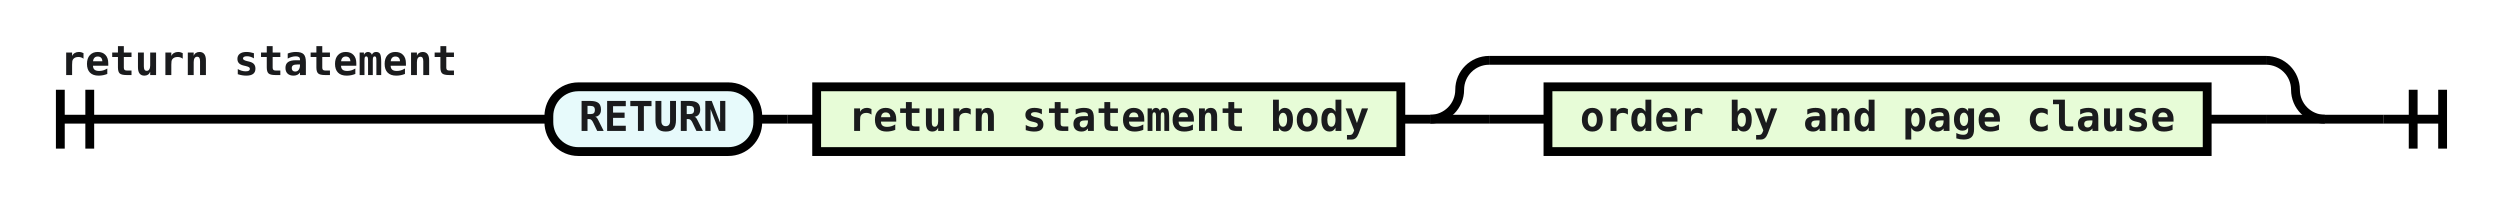
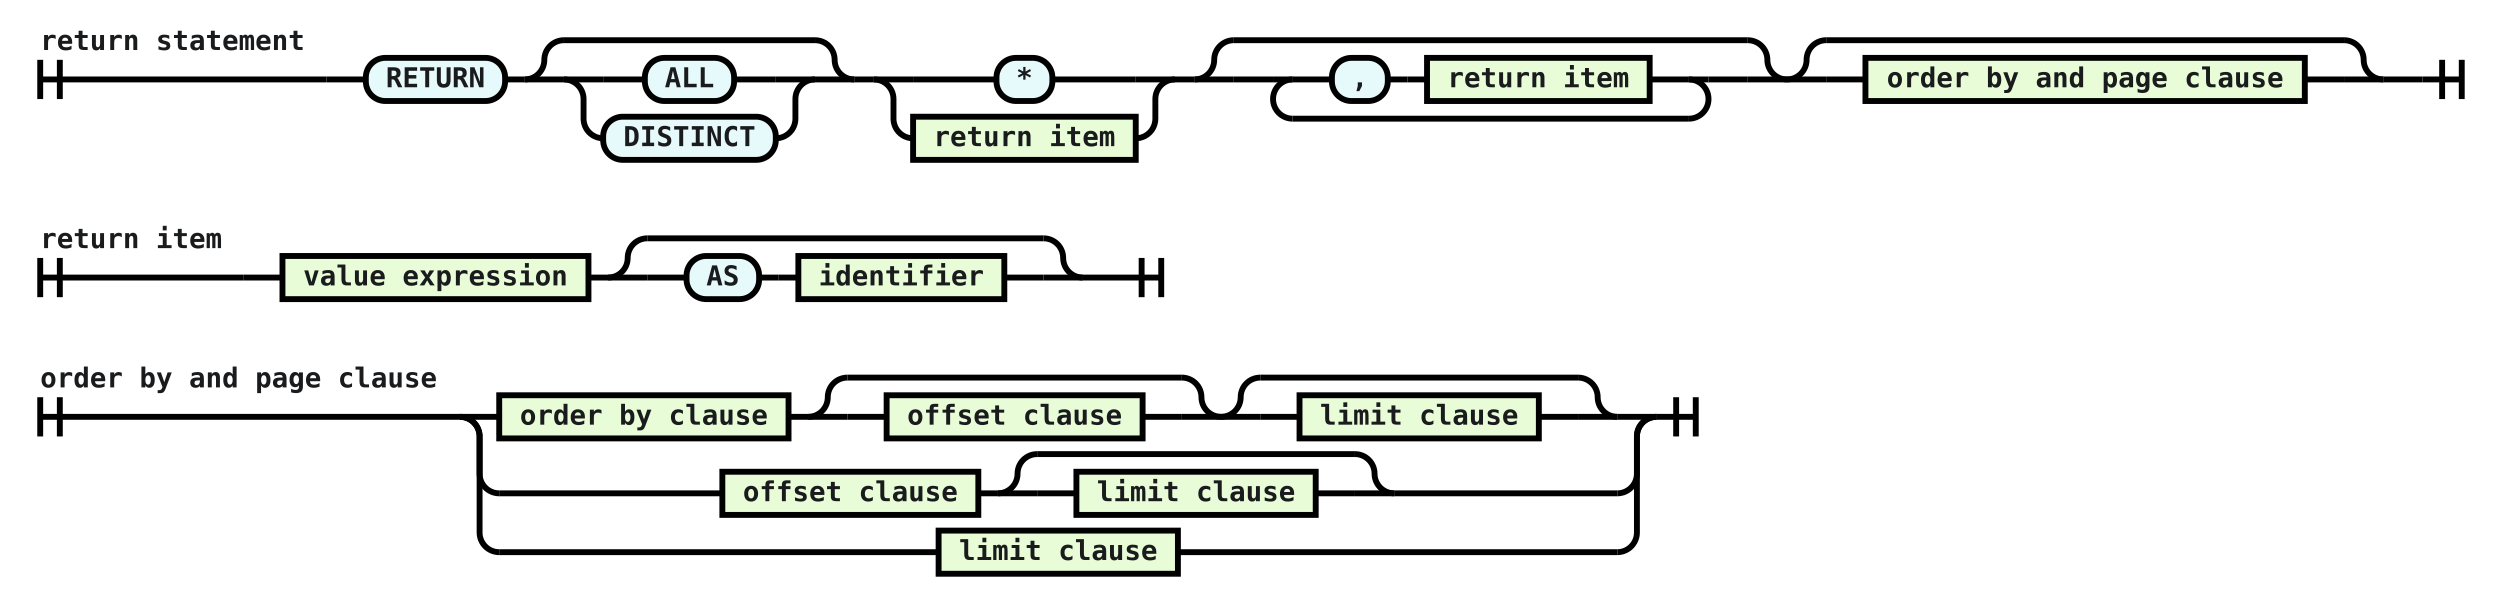
- <svg xmlns="http://www.w3.org/2000/svg" class="railroad-diagram" viewBox="0 0 849.5 71.0" width="849.5" height="71.0">
+ <svg xmlns="http://www.w3.org/2000/svg" class="railroad-diagram" viewBox="0 0 1274.5 312.0" width="1274.5" height="312.0">
  <g transform="translate(0, 0)">
    <g transform="translate(.5 .5)">
      <g>
        <path d="M20 30v20m10 -20v20m-10 -10h146.0" />
        <text style="text-anchor:start" x="20" y="25">return statement</text>
      </g>
      <g>
        <path d="M166.0 40h0.0" />
-         <path d="M809.5 40h0.0" />
+         <path d="M1234.5 40h0.0" />
        <path d="M166.0 40h20" />
        <g>
          <path d="M186.0 40h0.0" />
-           <path d="M789.5 40h0.0" />
+           <path d="M1214.5 40h0.0" />
          <g class="terminal ">
            <path d="M186.0 40h0.0" />
            <path d="M257.0 40h0.0" />
            <rect height="22" rx="10" ry="10" width="71" x="186" y="29" />
            <text x="221.5" y="44">RETURN</text>
          </g>
          <path d="M257.0 40h10" />
-           <path d="M267.0 40h10" />
+           <g>
+             <path d="M267.0 40h0.0" />
+             <path d="M435.0 40h0.0" />
+             <path d="M267.0 40a10 10 0 0 0 10 -10v0a10 10 0 0 1 10 -10" />
+             <g>
+               <path d="M287.0 20h128.0" />
+             </g>
+             <path d="M415.0 20a10 10 0 0 1 10 10v0a10 10 0 0 0 10 10" />
+             <path d="M267.0 40h20" />
+             <g>
+               <path d="M287.0 40h0.0" />
+               <path d="M415.0 40h0.0" />
+               <path d="M287.0 40h20" />
+               <g>
+                 <path d="M307.0 40h21.25" />
+                 <path d="M373.75 40h21.25" />
+                 <g class="terminal ">
+                   <path d="M328.25 40h0.0" />
+                   <path d="M373.75 40h0.0" />
+                   <rect height="22" rx="10" ry="10" width="45.5" x="328.25" y="29" />
+                   <text x="351" y="44">ALL</text>
+                 </g>
+               </g>
+               <path d="M395.0 40h20" />
+               <path d="M287.0 40a10 10 0 0 1 10 10v10a10 10 0 0 0 10 10" />
+               <g>
+                 <path d="M307.0 70h0.0" />
+                 <path d="M395.0 70h0.0" />
+                 <g class="terminal ">
+                   <path d="M307.0 70h0.0" />
+                   <path d="M395.0 70h0.0" />
+                   <rect height="22" rx="10" ry="10" width="88" x="307" y="59" />
+                   <text x="351" y="74">DISTINCT</text>
+                 </g>
+               </g>
+               <path d="M395.0 70a10 10 0 0 0 10 -10v-10a10 10 0 0 1 10 -10" />
+             </g>
+             <path d="M415.0 40h20" />
+           </g>
+           <path d="M435.0 40h10" />
+           <g>
+             <path d="M445.0 40h0.0" />
+             <path d="M598.5 40h0.0" />
+             <g>
+               <path d="M445.0 40h0.0" />
+               <path d="M598.5 40h0.0" />
+               <path d="M445.0 40h20" />
+               <g>
+                 <path d="M465.0 40h42.5" />
+                 <path d="M536.0 40h42.5" />
+                 <g class="terminal ">
+                   <path d="M507.5 40h0.0" />
+                   <path d="M536.0 40h0.0" />
+                   <rect height="22" rx="10" ry="10" width="28.5" x="507.5" y="29" />
+                   <text x="521.75" y="44">*</text>
+                 </g>
+               </g>
+               <path d="M578.5 40h20" />
+               <path d="M445.0 40a10 10 0 0 1 10 10v10a10 10 0 0 0 10 10" />
+               <g>
+                 <path d="M465.0 70h0.0" />
+                 <path d="M578.5 70h0.0" />
+                 <g class="non-terminal ">
+                   <path d="M465.0 70h0.0" />
+                   <path d="M578.5 70h0.0" />
+                   <rect height="22" width="113.5" x="465" y="59" />
+                   <text x="521.75" y="74">return item</text>
+                 </g>
+               </g>
+               <path d="M578.5 70a10 10 0 0 0 10 -10v-10a10 10 0 0 1 10 -10" />
+             </g>
+           </g>
+           <path d="M598.5 40h10" />
+           <g>
+             <path d="M608.5 40h0.0" />
+             <path d="M910.5 40h0.0" />
+             <path d="M608.5 40a10 10 0 0 0 10 -10v0a10 10 0 0 1 10 -10" />
+             <g>
+               <path d="M628.5 20h262.0" />
+             </g>
+             <path d="M890.5 20a10 10 0 0 1 10 10v0a10 10 0 0 0 10 10" />
+             <path d="M608.5 40h20" />
+             <g>
+               <path d="M628.5 40h0.0" />
+               <path d="M890.5 40h0.0" />
+               <path d="M628.5 40h20" />
+               <g>
+                 <path d="M648.5 40h0.0" />
+                 <path d="M870.5 40h0.0" />
+                 <g>
+                   <path d="M648.5 40h0.0" />
+                   <path d="M870.5 40h0.0" />
+                   <path d="M648.5 40h10" />
+                   <g>
+                     <path d="M658.5 40h0.0" />
+                     <path d="M860.5 40h0.0" />
+                     <g>
+                       <path d="M658.5 40h0.0" />
+                       <path d="M860.5 40h0.0" />
+                       <g>
+                         <path d="M658.5 40h0.0" />
+                         <path d="M860.5 40h0.0" />
+                         <path d="M658.5 40h20" />
+                         <g>
+                           <path d="M678.5 40h0.0" />
+                           <path d="M840.5 40h0.0" />
+                           <g class="terminal ">
+                             <path d="M678.5 40h0.0" />
+                             <path d="M707.0 40h0.0" />
+                             <rect height="22" rx="10" ry="10" width="28.5" x="678.5" y="29" />
+                             <text x="692.75" y="44">,</text>
+                           </g>
+                           <path d="M707.0 40h10" />
+                           <path d="M717.0 40h10" />
+                           <g class="non-terminal ">
+                             <path d="M727.0 40h0.0" />
+                             <path d="M840.5 40h0.0" />
+                             <rect height="22" width="113.5" x="727" y="29" />
+                             <text x="783.75" y="44">return item</text>
+                           </g>
+                         </g>
+                         <path d="M840.5 40h20" />
+                       </g>
+                     </g>
+                   </g>
+                   <path d="M860.5 40h10" />
+                   <path d="M658.5 40a10 10 0 0 0 -10 10v0a10 10 0 0 0 10 10" />
+                   <g>
+                     <path d="M658.5 60h202.0" />
+                   </g>
+                   <path d="M860.5 60a10 10 0 0 0 10 -10v0a10 10 0 0 0 -10 -10" />
+                 </g>
+               </g>
+               <path d="M870.5 40h20" />
+             </g>
+             <path d="M890.5 40h20" />
+           </g>
+           <g>
+             <path d="M910.5 40h0.0" />
+             <path d="M1214.5 40h0.0" />
+             <path d="M910.5 40a10 10 0 0 0 10 -10v0a10 10 0 0 1 10 -10" />
+             <g>
+               <path d="M930.5 20h264.0" />
+             </g>
+             <path d="M1194.5 20a10 10 0 0 1 10 10v0a10 10 0 0 0 10 10" />
+             <path d="M910.5 40h20" />
+             <g>
+               <path d="M930.5 40h0.0" />
+               <path d="M1194.5 40h0.0" />
+               <path d="M930.5 40h20" />
+               <g>
+                 <path d="M950.5 40h0.0" />
+                 <path d="M1174.5 40h0.0" />
+                 <g class="non-terminal ">
+                   <path d="M950.5 40h0.0" />
+                   <path d="M1174.5 40h0.0" />
+                   <rect height="22" width="224" x="950.5" y="29" />
+                   <text x="1062.5" y="44">order by and page clause</text>
+                 </g>
+               </g>
+               <path d="M1174.5 40h20" />
+             </g>
+             <path d="M1194.5 40h20" />
+           </g>
+         </g>
+         <path d="M1214.5 40h20" />
+       </g>
+       <path d="M 1234.5 40 h 20 m -10 -10 v 20 m 10 -20 v 20" />
+     </g>
+   </g>
+   <g transform="translate(0, 101.0)">
+     <g transform="translate(.5 .5)">
+       <g>
+         <path d="M20 30v20m10 -20v20m-10 -10h103.5" />
+         <text style="text-anchor:start" x="20" y="25">return item</text>
+       </g>
+       <g>
+         <path d="M123.5 40h0.0" />
+         <path d="M571.5 40h0.0" />
+         <path d="M123.5 40h20" />
+         <g>
+           <path d="M143.5 40h0.0" />
+           <path d="M551.5 40h0.0" />
          <g class="non-terminal ">
-             <path d="M277.0 40h0.0" />
-             <path d="M475.5 40h0.0" />
-             <rect height="22" width="198.5" x="277" y="29" />
-             <text x="376.25" y="44">return statement body</text>
-           </g>
-           <path d="M475.5 40h10" />
-           <g>
-             <path d="M485.5 40h0.0" />
-             <path d="M789.5 40h0.0" />
-             <path d="M485.5 40a10 10 0 0 0 10 -10v0a10 10 0 0 1 10 -10" />
-             <g>
-               <path d="M505.5 20h264.0" />
-             </g>
-             <path d="M769.5 20a10 10 0 0 1 10 10v0a10 10 0 0 0 10 10" />
-             <path d="M485.5 40h20" />
-             <g>
-               <path d="M505.5 40h0.0" />
-               <path d="M769.5 40h0.0" />
-               <path d="M505.5 40h20" />
-               <g>
-                 <path d="M525.5 40h0.0" />
-                 <path d="M749.5 40h0.0" />
-                 <g class="non-terminal ">
-                   <path d="M525.5 40h0.0" />
-                   <path d="M749.5 40h0.0" />
-                   <rect height="22" width="224" x="525.5" y="29" />
-                   <text x="637.5" y="44">order by and page clause</text>
-                 </g>
-               </g>
-               <path d="M749.5 40h20" />
-             </g>
-             <path d="M769.5 40h20" />
+             <path d="M143.5 40h0.0" />
+             <path d="M299.5 40h0.0" />
+             <rect height="22" width="156" x="143.5" y="29" />
+             <text x="221.5" y="44">value expression</text>
+           </g>
+           <path d="M299.5 40h10" />
+           <g>
+             <path d="M309.5 40h0.0" />
+             <path d="M551.5 40h0.0" />
+             <path d="M309.5 40a10 10 0 0 0 10 -10v0a10 10 0 0 1 10 -10" />
+             <g>
+               <path d="M329.5 20h202.0" />
+             </g>
+             <path d="M531.5 20a10 10 0 0 1 10 10v0a10 10 0 0 0 10 10" />
+             <path d="M309.5 40h20" />
+             <g>
+               <path d="M329.5 40h0.0" />
+               <path d="M531.5 40h0.0" />
+               <path d="M329.5 40h20" />
+               <g>
+                 <path d="M349.5 40h0.0" />
+                 <path d="M511.5 40h0.0" />
+                 <g class="terminal ">
+                   <path d="M349.5 40h0.0" />
+                   <path d="M386.5 40h0.0" />
+                   <rect height="22" rx="10" ry="10" width="37" x="349.5" y="29" />
+                   <text x="368" y="44">AS</text>
+                 </g>
+                 <path d="M386.5 40h10" />
+                 <path d="M396.5 40h10" />
+                 <g class="non-terminal ">
+                   <path d="M406.5 40h0.0" />
+                   <path d="M511.5 40h0.0" />
+                   <rect height="22" width="105" x="406.5" y="29" />
+                   <text x="459" y="44">identifier</text>
+                 </g>
+               </g>
+               <path d="M511.5 40h20" />
+             </g>
+             <path d="M531.5 40h20" />
          </g>
        </g>
-         <path d="M789.5 40h20" />
-       </g>
-       <path d="M 809.5 40 h 20 m -10 -10 v 20 m 10 -20 v 20" />
+         <path d="M551.5 40h20" />
+       </g>
+       <path d="M 571.5 40 h 20 m -10 -10 v 20 m 10 -20 v 20" />
+     </g>
+   </g>
+   <g transform="translate(0, 172.0)">
+     <g transform="translate(.5 .5)">
+       <g>
+         <path d="M20 30v20m10 -20v20m-10 -10h214.0" />
+         <text style="text-anchor:start" x="20" y="25">order by and page clause</text>
+       </g>
+       <g>
+         <path d="M234.0 40h0.0" />
+         <path d="M844.0 40h0.0" />
+         <path d="M234.0 40h20" />
+         <g>
+           <path d="M254.0 40h0.0" />
+           <path d="M824.0 40h0.0" />
+           <g class="non-terminal ">
+             <path d="M254.0 40h0.0" />
+             <path d="M401.5 40h0.0" />
+             <rect height="22" width="147.5" x="254" y="29" />
+             <text x="327.75" y="44">order by clause</text>
+           </g>
+           <path d="M401.5 40h10" />
+           <g>
+             <path d="M411.5 40h0.0" />
+             <path d="M622.0 40h0.0" />
+             <path d="M411.5 40a10 10 0 0 0 10 -10v0a10 10 0 0 1 10 -10" />
+             <g>
+               <path d="M431.5 20h170.5" />
+             </g>
+             <path d="M602.0 20a10 10 0 0 1 10 10v0a10 10 0 0 0 10 10" />
+             <path d="M411.5 40h20" />
+             <g>
+               <path d="M431.5 40h0.0" />
+               <path d="M602.0 40h0.0" />
+               <path d="M431.5 40h20" />
+               <g>
+                 <path d="M451.5 40h0.0" />
+                 <path d="M582.0 40h0.0" />
+                 <g class="non-terminal ">
+                   <path d="M451.5 40h0.0" />
+                   <path d="M582.0 40h0.0" />
+                   <rect height="22" width="130.5" x="451.5" y="29" />
+                   <text x="516.75" y="44">offset clause</text>
+                 </g>
+               </g>
+               <path d="M582.0 40h20" />
+             </g>
+             <path d="M602.0 40h20" />
+           </g>
+           <g>
+             <path d="M622.0 40h0.0" />
+             <path d="M824.0 40h0.0" />
+             <path d="M622.0 40a10 10 0 0 0 10 -10v0a10 10 0 0 1 10 -10" />
+             <g>
+               <path d="M642.0 20h162.0" />
+             </g>
+             <path d="M804.0 20a10 10 0 0 1 10 10v0a10 10 0 0 0 10 10" />
+             <path d="M622.0 40h20" />
+             <g>
+               <path d="M642.0 40h0.0" />
+               <path d="M804.0 40h0.0" />
+               <path d="M642.0 40h20" />
+               <g>
+                 <path d="M662.0 40h0.0" />
+                 <path d="M784.0 40h0.0" />
+                 <g class="non-terminal ">
+                   <path d="M662.0 40h0.0" />
+                   <path d="M784.0 40h0.0" />
+                   <rect height="22" width="122" x="662" y="29" />
+                   <text x="723" y="44">limit clause</text>
+                 </g>
+               </g>
+               <path d="M784.0 40h20" />
+             </g>
+             <path d="M804.0 40h20" />
+           </g>
+         </g>
+         <path d="M824.0 40h20" />
+         <path d="M234.0 40a10 10 0 0 1 10 10v19a10 10 0 0 0 10 10" />
+         <g>
+           <path d="M254.0 79h113.75" />
+           <path d="M710.25 79h113.75" />
+           <g class="non-terminal ">
+             <path d="M367.75 79h0.0" />
+             <path d="M498.25 79h0.0" />
+             <rect height="22" width="130.5" x="367.75" y="68" />
+             <text x="433" y="83">offset clause</text>
+           </g>
+           <path d="M498.25 79h10" />
+           <g>
+             <path d="M508.25 79h0.0" />
+             <path d="M710.25 79h0.0" />
+             <path d="M508.25 79a10 10 0 0 0 10 -10v0a10 10 0 0 1 10 -10" />
+             <g>
+               <path d="M528.25 59h162.0" />
+             </g>
+             <path d="M690.25 59a10 10 0 0 1 10 10v0a10 10 0 0 0 10 10" />
+             <path d="M508.25 79h20" />
+             <g>
+               <path d="M528.25 79h0.0" />
+               <path d="M690.25 79h0.0" />
+               <path d="M528.25 79h20" />
+               <g>
+                 <path d="M548.25 79h0.0" />
+                 <path d="M670.25 79h0.0" />
+                 <g class="non-terminal ">
+                   <path d="M548.25 79h0.0" />
+                   <path d="M670.25 79h0.0" />
+                   <rect height="22" width="122" x="548.25" y="68" />
+                   <text x="609.25" y="83">limit clause</text>
+                 </g>
+               </g>
+               <path d="M670.25 79h20" />
+             </g>
+             <path d="M690.25 79h20" />
+           </g>
+         </g>
+         <path d="M824.0 79a10 10 0 0 0 10 -10v-19a10 10 0 0 1 10 -10" />
+         <path d="M234.0 40a10 10 0 0 1 10 10v49a10 10 0 0 0 10 10" />
+         <g>
+           <path d="M254.0 109h224.0" />
+           <path d="M600.0 109h224.0" />
+           <g class="non-terminal ">
+             <path d="M478.0 109h0.0" />
+             <path d="M600.0 109h0.0" />
+             <rect height="22" width="122" x="478" y="98" />
+             <text x="539" y="113">limit clause</text>
+           </g>
+         </g>
+         <path d="M824.0 109a10 10 0 0 0 10 -10v-49a10 10 0 0 1 10 -10" />
+       </g>
+       <path d="M 844.0 40 h 20 m -10 -10 v 20 m 10 -20 v 20" />
    </g>
  </g>
  <style>
        /*  */
        svg.railroad-diagram {
    // background-color: hsl(30, 20%, 95%);
}

svg.railroad-diagram path {
    stroke-width: 3;
    stroke: black;
    fill: rgba(0, 0, 0, 0);
}

svg.railroad-diagram text {
    font:bold 14px monospace;
    text-anchor: middle;
    fill: rgba(26, 27, 29, 255);
}

svg.railroad-diagram text.label {
    text-anchor: start;
}

svg.railroad-diagram text.comment {
    font:italic 12px monospace;
}

svg.railroad-diagram rect {
    stroke-width: 3;
    stroke: black;
    // fill: hsl(120, 100%, 90%);
    fill: rgba(231, 252, 215, 255);
}

svg.railroad-diagram rect.group-box {
    stroke: gray;
    stroke-dasharray: 10 5;
    fill: none;
}

svg.railroad-diagram .terminal rect {
    fill: rgba(231, 250, 251, 255);
}

        /*  */
    </style>
</svg>
